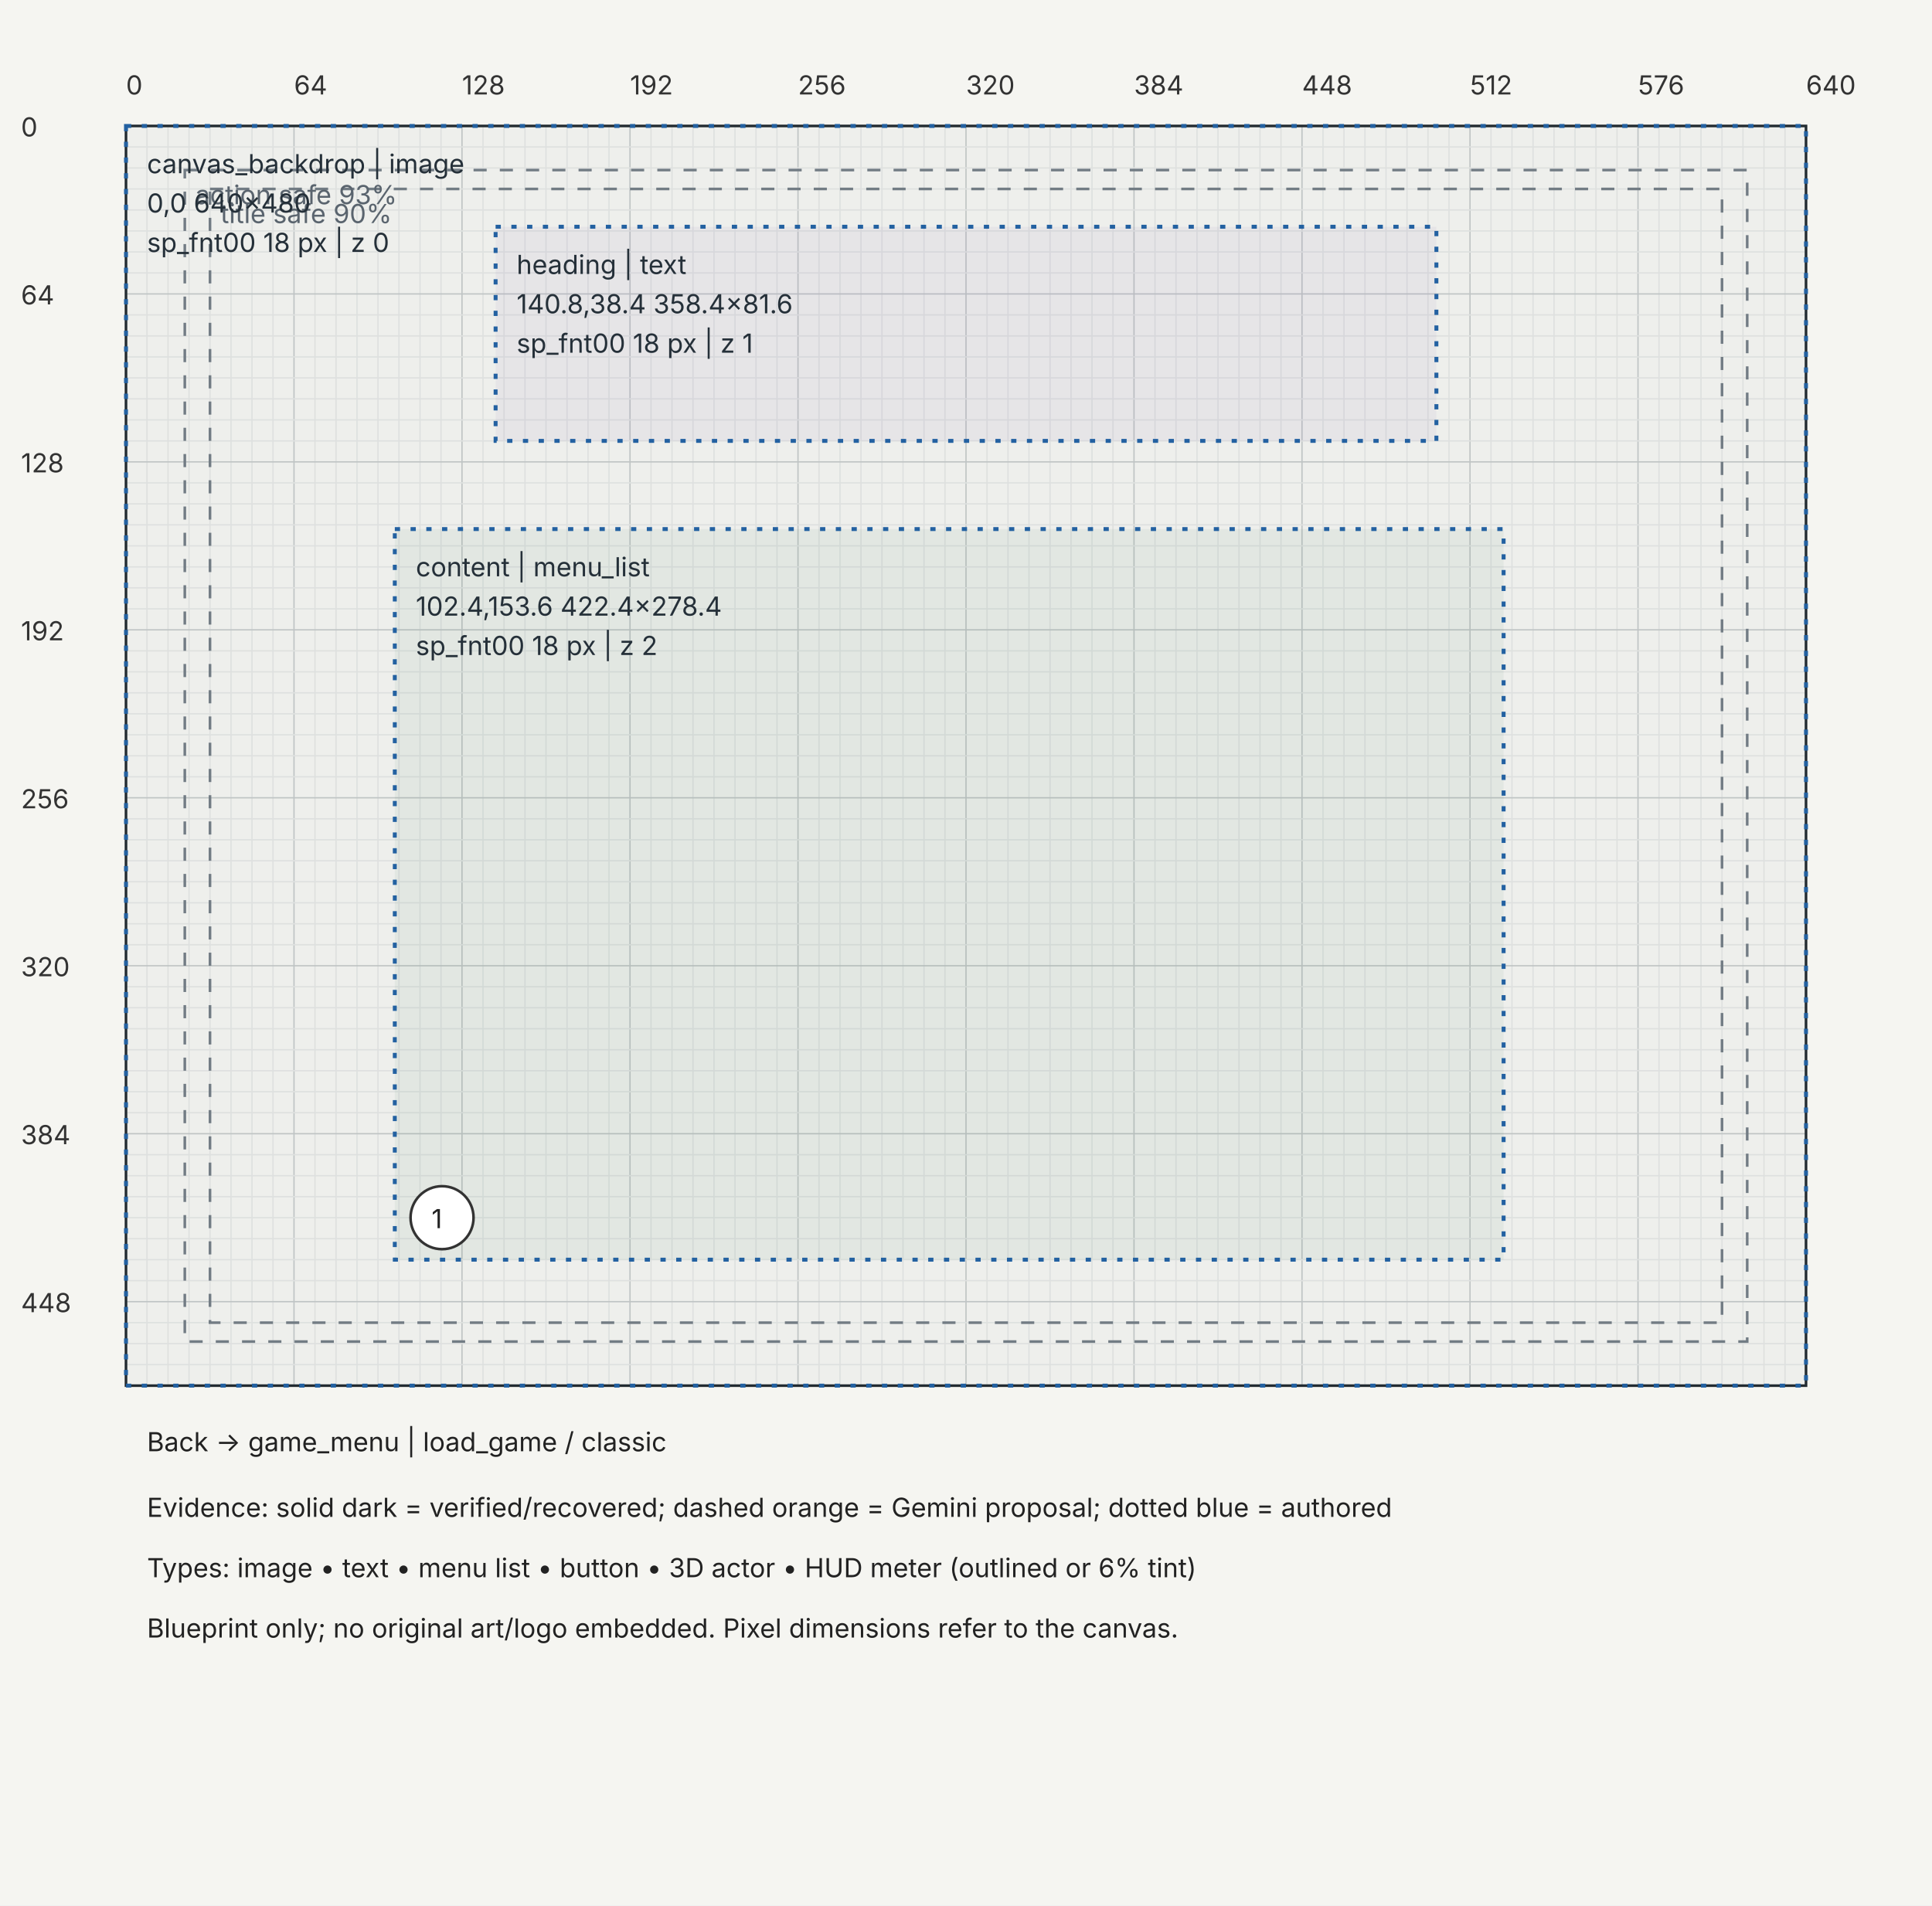
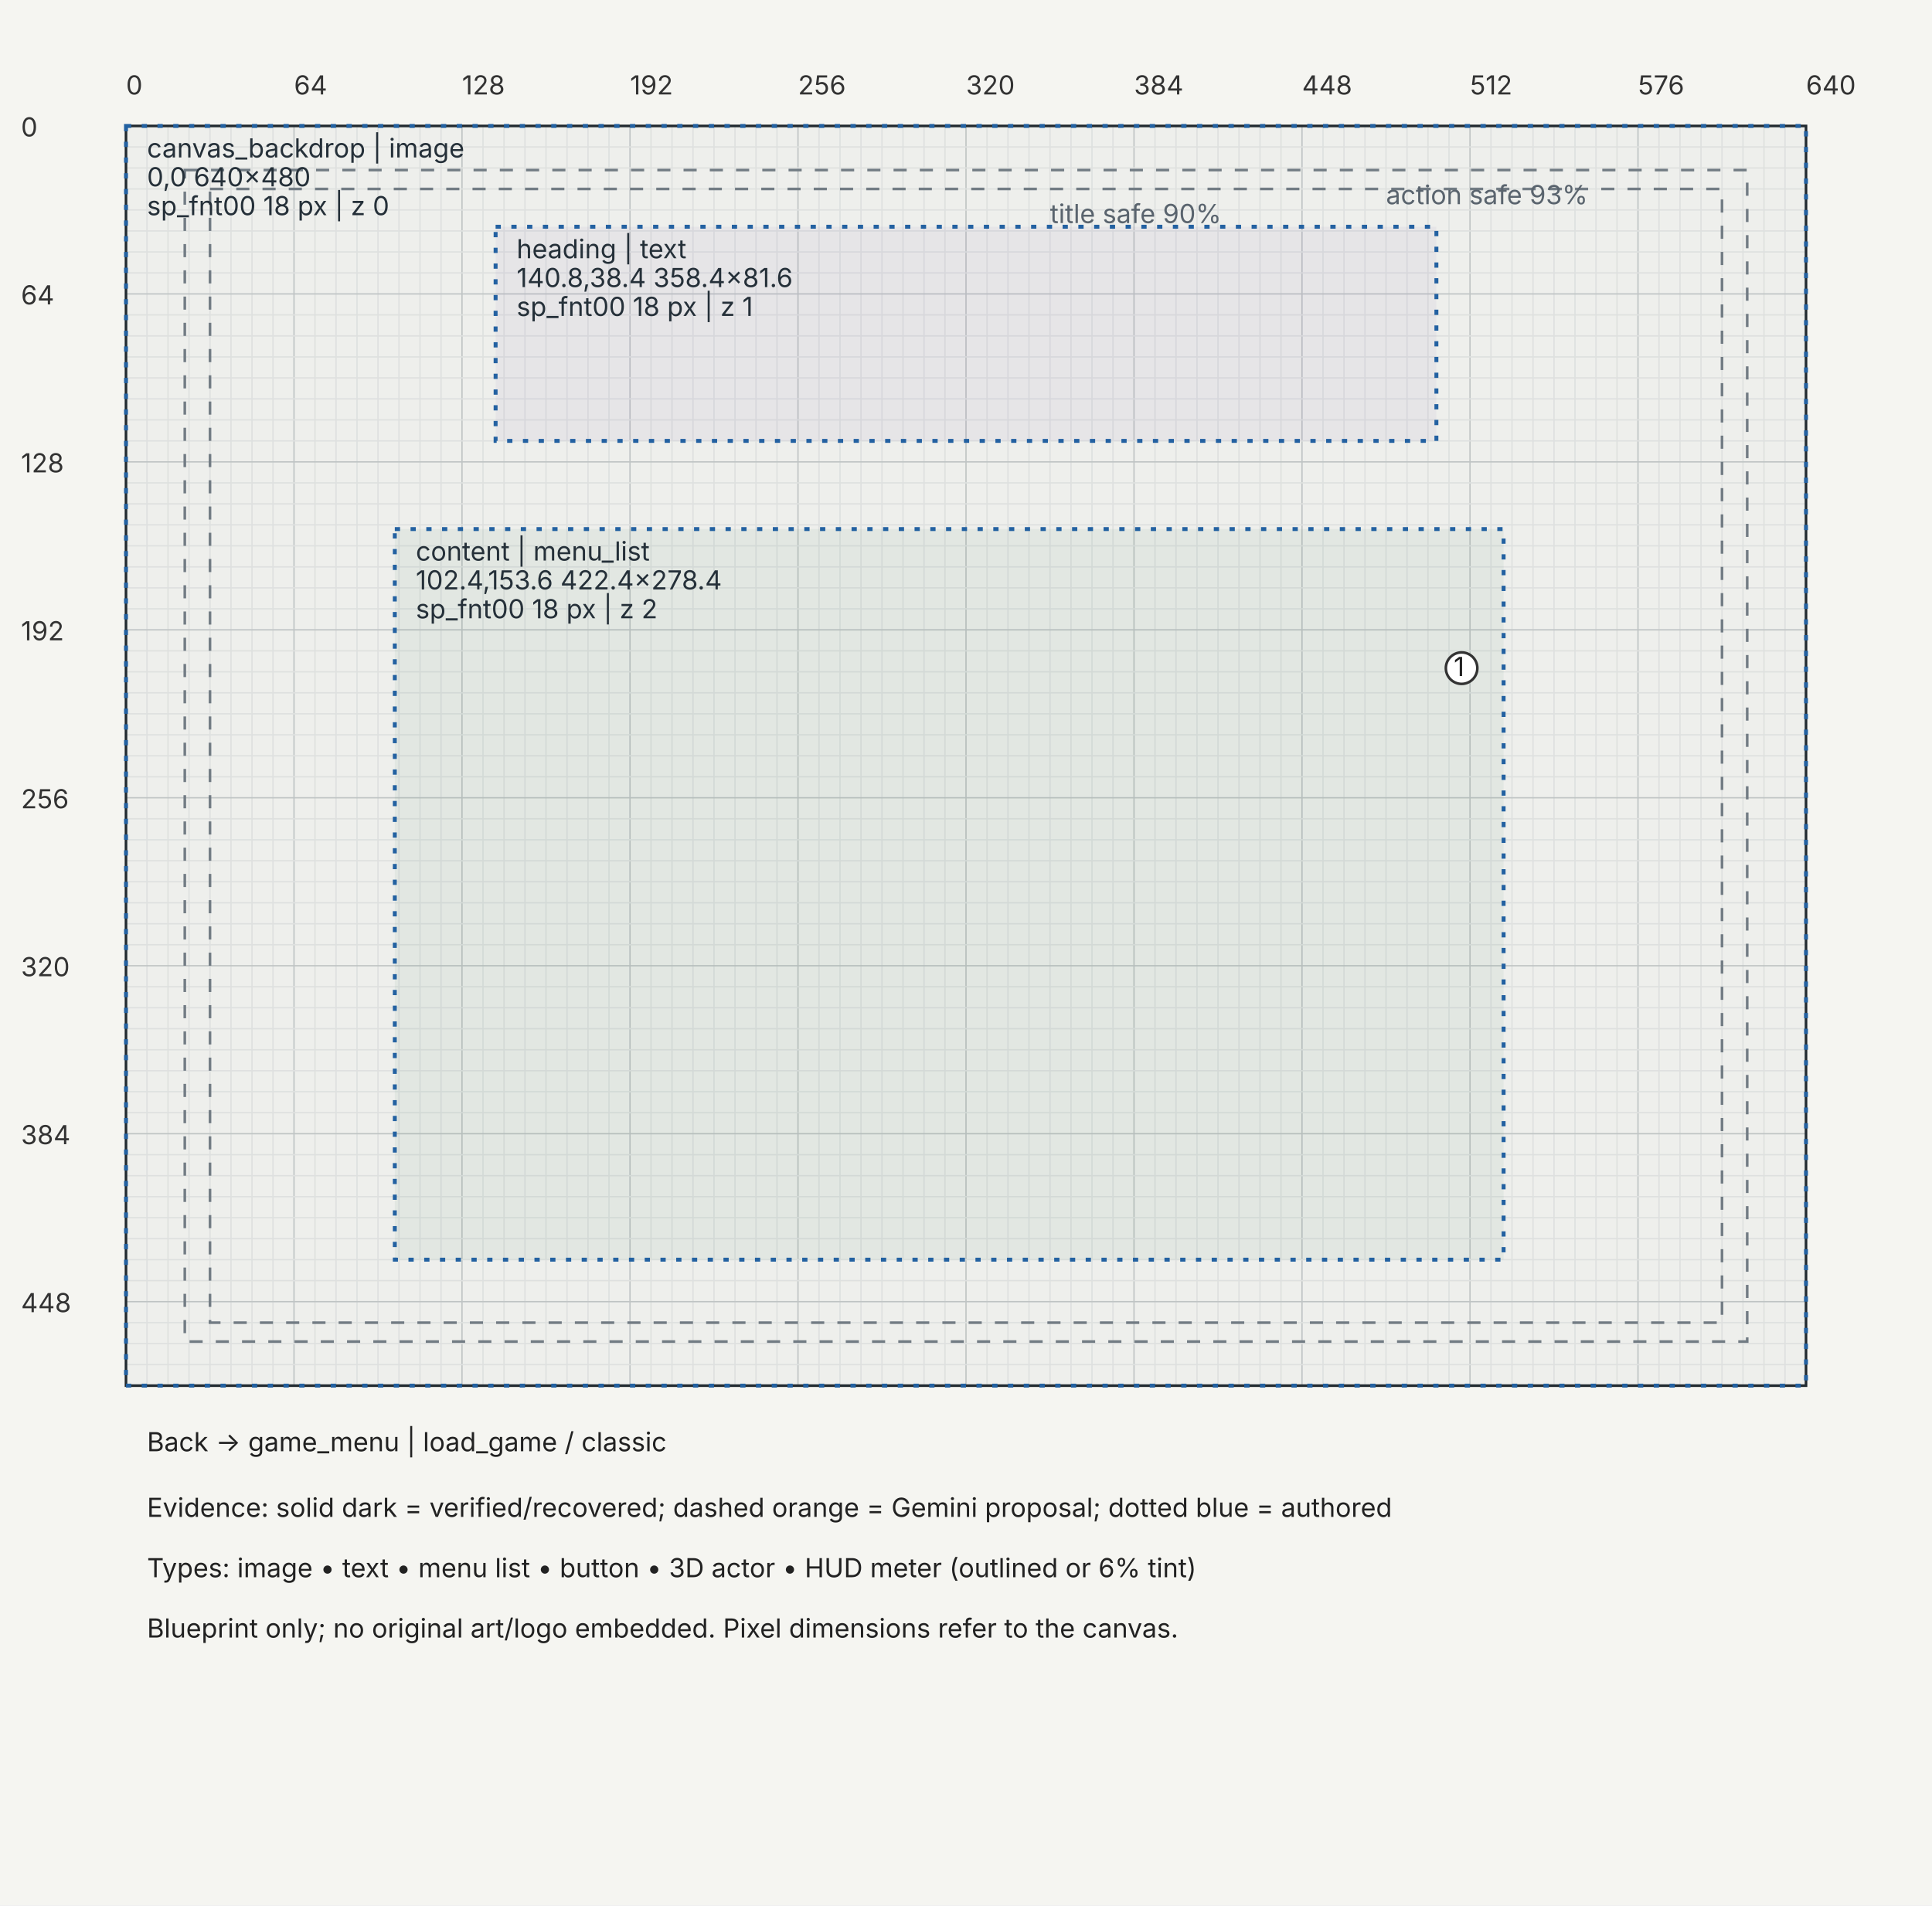
<svg xmlns="http://www.w3.org/2000/svg" width="736" height="726" viewBox="0 0 736 726">
  <rect width="100%" height="100%" fill="#f5f5f1" />
  <defs>
    <marker id="arrow" markerWidth="6" markerHeight="6" refX="5" refY="3" orient="auto">
      <path d="M0,0 L6,3 L0,6" fill="#333" />
    </marker>
  </defs>
  <g transform="translate(48,48)" font-family="Segoe UI,Inter,sans-serif" font-size="10">
    <path d="M0,0 V480" stroke="#c4c8c7" stroke-width="0.5" />
    <path d="M8,0 V480" stroke="#e4e6e3" stroke-width="0.5" />
    <path d="M16,0 V480" stroke="#e4e6e3" stroke-width="0.5" />
    <path d="M24,0 V480" stroke="#e4e6e3" stroke-width="0.5" />
    <path d="M32,0 V480" stroke="#e4e6e3" stroke-width="0.5" />
    <path d="M40,0 V480" stroke="#e4e6e3" stroke-width="0.5" />
    <path d="M48,0 V480" stroke="#e4e6e3" stroke-width="0.5" />
    <path d="M56,0 V480" stroke="#e4e6e3" stroke-width="0.5" />
    <path d="M64,0 V480" stroke="#c4c8c7" stroke-width="0.5" />
    <path d="M72,0 V480" stroke="#e4e6e3" stroke-width="0.5" />
    <path d="M80,0 V480" stroke="#e4e6e3" stroke-width="0.5" />
    <path d="M88,0 V480" stroke="#e4e6e3" stroke-width="0.5" />
    <path d="M96,0 V480" stroke="#e4e6e3" stroke-width="0.5" />
    <path d="M104,0 V480" stroke="#e4e6e3" stroke-width="0.5" />
    <path d="M112,0 V480" stroke="#e4e6e3" stroke-width="0.5" />
    <path d="M120,0 V480" stroke="#e4e6e3" stroke-width="0.5" />
    <path d="M128,0 V480" stroke="#c4c8c7" stroke-width="0.5" />
    <path d="M136,0 V480" stroke="#e4e6e3" stroke-width="0.5" />
    <path d="M144,0 V480" stroke="#e4e6e3" stroke-width="0.5" />
    <path d="M152,0 V480" stroke="#e4e6e3" stroke-width="0.5" />
    <path d="M160,0 V480" stroke="#e4e6e3" stroke-width="0.5" />
    <path d="M168,0 V480" stroke="#e4e6e3" stroke-width="0.5" />
    <path d="M176,0 V480" stroke="#e4e6e3" stroke-width="0.5" />
    <path d="M184,0 V480" stroke="#e4e6e3" stroke-width="0.5" />
    <path d="M192,0 V480" stroke="#c4c8c7" stroke-width="0.5" />
    <path d="M200,0 V480" stroke="#e4e6e3" stroke-width="0.5" />
    <path d="M208,0 V480" stroke="#e4e6e3" stroke-width="0.5" />
    <path d="M216,0 V480" stroke="#e4e6e3" stroke-width="0.5" />
    <path d="M224,0 V480" stroke="#e4e6e3" stroke-width="0.5" />
    <path d="M232,0 V480" stroke="#e4e6e3" stroke-width="0.5" />
    <path d="M240,0 V480" stroke="#e4e6e3" stroke-width="0.5" />
    <path d="M248,0 V480" stroke="#e4e6e3" stroke-width="0.5" />
    <path d="M256,0 V480" stroke="#c4c8c7" stroke-width="0.5" />
    <path d="M264,0 V480" stroke="#e4e6e3" stroke-width="0.5" />
    <path d="M272,0 V480" stroke="#e4e6e3" stroke-width="0.5" />
    <path d="M280,0 V480" stroke="#e4e6e3" stroke-width="0.5" />
    <path d="M288,0 V480" stroke="#e4e6e3" stroke-width="0.5" />
    <path d="M296,0 V480" stroke="#e4e6e3" stroke-width="0.5" />
    <path d="M304,0 V480" stroke="#e4e6e3" stroke-width="0.5" />
    <path d="M312,0 V480" stroke="#e4e6e3" stroke-width="0.5" />
    <path d="M320,0 V480" stroke="#c4c8c7" stroke-width="0.5" />
    <path d="M328,0 V480" stroke="#e4e6e3" stroke-width="0.5" />
    <path d="M336,0 V480" stroke="#e4e6e3" stroke-width="0.5" />
    <path d="M344,0 V480" stroke="#e4e6e3" stroke-width="0.5" />
    <path d="M352,0 V480" stroke="#e4e6e3" stroke-width="0.5" />
    <path d="M360,0 V480" stroke="#e4e6e3" stroke-width="0.5" />
    <path d="M368,0 V480" stroke="#e4e6e3" stroke-width="0.5" />
    <path d="M376,0 V480" stroke="#e4e6e3" stroke-width="0.5" />
    <path d="M384,0 V480" stroke="#c4c8c7" stroke-width="0.5" />
    <path d="M392,0 V480" stroke="#e4e6e3" stroke-width="0.5" />
    <path d="M400,0 V480" stroke="#e4e6e3" stroke-width="0.5" />
    <path d="M408,0 V480" stroke="#e4e6e3" stroke-width="0.5" />
    <path d="M416,0 V480" stroke="#e4e6e3" stroke-width="0.5" />
    <path d="M424,0 V480" stroke="#e4e6e3" stroke-width="0.5" />
    <path d="M432,0 V480" stroke="#e4e6e3" stroke-width="0.5" />
    <path d="M440,0 V480" stroke="#e4e6e3" stroke-width="0.5" />
    <path d="M448,0 V480" stroke="#c4c8c7" stroke-width="0.5" />
    <path d="M456,0 V480" stroke="#e4e6e3" stroke-width="0.5" />
    <path d="M464,0 V480" stroke="#e4e6e3" stroke-width="0.5" />
    <path d="M472,0 V480" stroke="#e4e6e3" stroke-width="0.5" />
    <path d="M480,0 V480" stroke="#e4e6e3" stroke-width="0.5" />
    <path d="M488,0 V480" stroke="#e4e6e3" stroke-width="0.5" />
    <path d="M496,0 V480" stroke="#e4e6e3" stroke-width="0.5" />
    <path d="M504,0 V480" stroke="#e4e6e3" stroke-width="0.5" />
    <path d="M512,0 V480" stroke="#c4c8c7" stroke-width="0.5" />
    <path d="M520,0 V480" stroke="#e4e6e3" stroke-width="0.5" />
    <path d="M528,0 V480" stroke="#e4e6e3" stroke-width="0.5" />
    <path d="M536,0 V480" stroke="#e4e6e3" stroke-width="0.5" />
    <path d="M544,0 V480" stroke="#e4e6e3" stroke-width="0.5" />
    <path d="M552,0 V480" stroke="#e4e6e3" stroke-width="0.5" />
    <path d="M560,0 V480" stroke="#e4e6e3" stroke-width="0.5" />
    <path d="M568,0 V480" stroke="#e4e6e3" stroke-width="0.5" />
    <path d="M576,0 V480" stroke="#c4c8c7" stroke-width="0.5" />
    <path d="M584,0 V480" stroke="#e4e6e3" stroke-width="0.5" />
    <path d="M592,0 V480" stroke="#e4e6e3" stroke-width="0.5" />
    <path d="M600,0 V480" stroke="#e4e6e3" stroke-width="0.5" />
    <path d="M608,0 V480" stroke="#e4e6e3" stroke-width="0.5" />
    <path d="M616,0 V480" stroke="#e4e6e3" stroke-width="0.5" />
    <path d="M624,0 V480" stroke="#e4e6e3" stroke-width="0.5" />
    <path d="M632,0 V480" stroke="#e4e6e3" stroke-width="0.5" />
    <path d="M640,0 V480" stroke="#c4c8c7" stroke-width="0.5" />
    <path d="M0,0 H640" stroke="#c4c8c7" stroke-width="0.5" />
    <path d="M0,8 H640" stroke="#e4e6e3" stroke-width="0.5" />
    <path d="M0,16 H640" stroke="#e4e6e3" stroke-width="0.5" />
    <path d="M0,24 H640" stroke="#e4e6e3" stroke-width="0.5" />
    <path d="M0,32 H640" stroke="#e4e6e3" stroke-width="0.5" />
    <path d="M0,40 H640" stroke="#e4e6e3" stroke-width="0.5" />
    <path d="M0,48 H640" stroke="#e4e6e3" stroke-width="0.5" />
    <path d="M0,56 H640" stroke="#e4e6e3" stroke-width="0.5" />
    <path d="M0,64 H640" stroke="#c4c8c7" stroke-width="0.5" />
    <path d="M0,72 H640" stroke="#e4e6e3" stroke-width="0.5" />
    <path d="M0,80 H640" stroke="#e4e6e3" stroke-width="0.5" />
    <path d="M0,88 H640" stroke="#e4e6e3" stroke-width="0.5" />
    <path d="M0,96 H640" stroke="#e4e6e3" stroke-width="0.5" />
    <path d="M0,104 H640" stroke="#e4e6e3" stroke-width="0.5" />
    <path d="M0,112 H640" stroke="#e4e6e3" stroke-width="0.5" />
    <path d="M0,120 H640" stroke="#e4e6e3" stroke-width="0.5" />
    <path d="M0,128 H640" stroke="#c4c8c7" stroke-width="0.5" />
    <path d="M0,136 H640" stroke="#e4e6e3" stroke-width="0.5" />
    <path d="M0,144 H640" stroke="#e4e6e3" stroke-width="0.5" />
    <path d="M0,152 H640" stroke="#e4e6e3" stroke-width="0.5" />
    <path d="M0,160 H640" stroke="#e4e6e3" stroke-width="0.5" />
    <path d="M0,168 H640" stroke="#e4e6e3" stroke-width="0.5" />
    <path d="M0,176 H640" stroke="#e4e6e3" stroke-width="0.5" />
    <path d="M0,184 H640" stroke="#e4e6e3" stroke-width="0.5" />
    <path d="M0,192 H640" stroke="#c4c8c7" stroke-width="0.5" />
    <path d="M0,200 H640" stroke="#e4e6e3" stroke-width="0.5" />
    <path d="M0,208 H640" stroke="#e4e6e3" stroke-width="0.5" />
    <path d="M0,216 H640" stroke="#e4e6e3" stroke-width="0.5" />
    <path d="M0,224 H640" stroke="#e4e6e3" stroke-width="0.5" />
    <path d="M0,232 H640" stroke="#e4e6e3" stroke-width="0.5" />
    <path d="M0,240 H640" stroke="#e4e6e3" stroke-width="0.5" />
    <path d="M0,248 H640" stroke="#e4e6e3" stroke-width="0.5" />
    <path d="M0,256 H640" stroke="#c4c8c7" stroke-width="0.5" />
    <path d="M0,264 H640" stroke="#e4e6e3" stroke-width="0.5" />
    <path d="M0,272 H640" stroke="#e4e6e3" stroke-width="0.5" />
    <path d="M0,280 H640" stroke="#e4e6e3" stroke-width="0.5" />
    <path d="M0,288 H640" stroke="#e4e6e3" stroke-width="0.5" />
    <path d="M0,296 H640" stroke="#e4e6e3" stroke-width="0.5" />
    <path d="M0,304 H640" stroke="#e4e6e3" stroke-width="0.5" />
    <path d="M0,312 H640" stroke="#e4e6e3" stroke-width="0.5" />
    <path d="M0,320 H640" stroke="#c4c8c7" stroke-width="0.5" />
    <path d="M0,328 H640" stroke="#e4e6e3" stroke-width="0.5" />
    <path d="M0,336 H640" stroke="#e4e6e3" stroke-width="0.5" />
    <path d="M0,344 H640" stroke="#e4e6e3" stroke-width="0.5" />
    <path d="M0,352 H640" stroke="#e4e6e3" stroke-width="0.5" />
    <path d="M0,360 H640" stroke="#e4e6e3" stroke-width="0.5" />
    <path d="M0,368 H640" stroke="#e4e6e3" stroke-width="0.5" />
    <path d="M0,376 H640" stroke="#e4e6e3" stroke-width="0.5" />
    <path d="M0,384 H640" stroke="#c4c8c7" stroke-width="0.5" />
    <path d="M0,392 H640" stroke="#e4e6e3" stroke-width="0.5" />
    <path d="M0,400 H640" stroke="#e4e6e3" stroke-width="0.5" />
    <path d="M0,408 H640" stroke="#e4e6e3" stroke-width="0.5" />
    <path d="M0,416 H640" stroke="#e4e6e3" stroke-width="0.5" />
    <path d="M0,424 H640" stroke="#e4e6e3" stroke-width="0.5" />
    <path d="M0,432 H640" stroke="#e4e6e3" stroke-width="0.5" />
    <path d="M0,440 H640" stroke="#e4e6e3" stroke-width="0.5" />
    <path d="M0,448 H640" stroke="#c4c8c7" stroke-width="0.5" />
    <path d="M0,456 H640" stroke="#e4e6e3" stroke-width="0.5" />
    <path d="M0,464 H640" stroke="#e4e6e3" stroke-width="0.5" />
    <path d="M0,472 H640" stroke="#e4e6e3" stroke-width="0.5" />
    <path d="M0,480 H640" stroke="#e4e6e3" stroke-width="0.5" />
    <text x="0" y="-12" fill="#333">0</text>
    <text x="64" y="-12" fill="#333">64</text>
    <text x="128" y="-12" fill="#333">128</text>
    <text x="192" y="-12" fill="#333">192</text>
    <text x="256" y="-12" fill="#333">256</text>
    <text x="320" y="-12" fill="#333">320</text>
    <text x="384" y="-12" fill="#333">384</text>
    <text x="448" y="-12" fill="#333">448</text>
    <text x="512" y="-12" fill="#333">512</text>
    <text x="576" y="-12" fill="#333">576</text>
    <text x="640" y="-12" fill="#333">640</text>
    <text x="-40" y="4" fill="#333">0</text>
    <text x="-40" y="68" fill="#333">64</text>
    <text x="-40" y="132" fill="#333">128</text>
    <text x="-40" y="196" fill="#333">192</text>
    <text x="-40" y="260" fill="#333">256</text>
    <text x="-40" y="324" fill="#333">320</text>
    <text x="-40" y="388" fill="#333">384</text>
    <text x="-40" y="452" fill="#333">448</text>
    <rect width="640" height="480" fill="none" stroke="#20282e" />
    <rect x="32" y="24" width="576" height="432" fill="none" stroke="#727b83" stroke-dasharray="5 5" />
-     <text x="36" y="37" fill="#58626b">title safe 90%</text>
+     <text x="352" y="37" fill="#58626b">title safe 90%</text>
    <rect x="22.4" y="16.8" width="595.2" height="446.4" fill="none" stroke="#727b83" stroke-dasharray="5 5" />
-     <text x="26.4" y="29.8" fill="#58626b">action safe 93%</text>
+     <text x="480" y="29.8" fill="#58626b">action safe 93%</text>
    <g>
      <rect x="0" y="0" width="640" height="480" fill="#7c8c97" fill-opacity="0.06" stroke="#2361a1" stroke-width="1.5" stroke-dasharray="2 4" />
-       <text x="8" y="18" fill="#253039">canvas_backdrop | image</text>
-       <text x="8" y="33" fill="#253039">0,0 640×480</text>
-       <text x="8" y="48" fill="#253039">sp_fnt00 18 px | z 0</text>
+       <text x="8" y="12" fill="#253039">canvas_backdrop | image</text>
+       <text x="8" y="23" fill="#253039">0,0 640×480</text>
+       <text x="8" y="34" fill="#253039">sp_fnt00 18 px | z 0</text>
    </g>
    <g>
      <rect x="140.8" y="38.4" width="358.4" height="81.6" fill="#6651a5" fill-opacity="0.06" stroke="#2361a1" stroke-width="1.5" stroke-dasharray="2 4" />
-       <text x="148.8" y="56.4" fill="#253039">heading | text</text>
-       <text x="148.8" y="71.4" fill="#253039">140.8,38.4 358.4×81.6</text>
-       <text x="148.8" y="86.4" fill="#253039">sp_fnt00 18 px | z 1</text>
+       <text x="148.8" y="50.4" fill="#253039">heading | text</text>
+       <text x="148.8" y="61.4" fill="#253039">140.8,38.4 358.4×81.6</text>
+       <text x="148.8" y="72.4" fill="#253039">sp_fnt00 18 px | z 1</text>
    </g>
    <g>
      <rect x="102.4" y="153.6" width="422.4" height="278.4" fill="#296b4f" fill-opacity="0.06" stroke="#2361a1" stroke-width="1.5" stroke-dasharray="2 4" />
-       <text x="110.4" y="171.6" fill="#253039">content | menu_list</text>
-       <text x="110.4" y="186.6" fill="#253039">102.4,153.6 422.4×278.4</text>
-       <text x="110.4" y="201.6" fill="#253039">sp_fnt00 18 px | z 2</text>
+       <text x="110.4" y="165.6" fill="#253039">content | menu_list</text>
+       <text x="110.4" y="176.6" fill="#253039">102.4,153.6 422.4×278.4</text>
+       <text x="110.4" y="187.6" fill="#253039">sp_fnt00 18 px | z 2</text>
    </g>
-     <circle cx="120.4" cy="416.0" r="12" fill="#fff" stroke="#333" />
-     <text x="116.4" y="420.0" fill="#222">1</text>
+     <circle cx="508.8" cy="206.6" r="6" fill="#fff" stroke="#333" />
+     <text x="505.8" y="209.6" fill="#222">1</text>
    <text x="8" y="505" fill="#222">Back → game_menu | load_game / classic</text>
    <text x="8" y="530" fill="#222">Evidence: solid dark = verified/recovered; dashed orange = Gemini proposal; dotted blue = authored</text>
    <text x="8" y="553" fill="#222">Types: image • text • menu list • button • 3D actor • HUD meter (outlined or 6% tint)</text>
    <text x="8" y="576" fill="#222">Blueprint only; no original art/logo embedded. Pixel dimensions refer to the canvas.</text>
  </g>
</svg>
